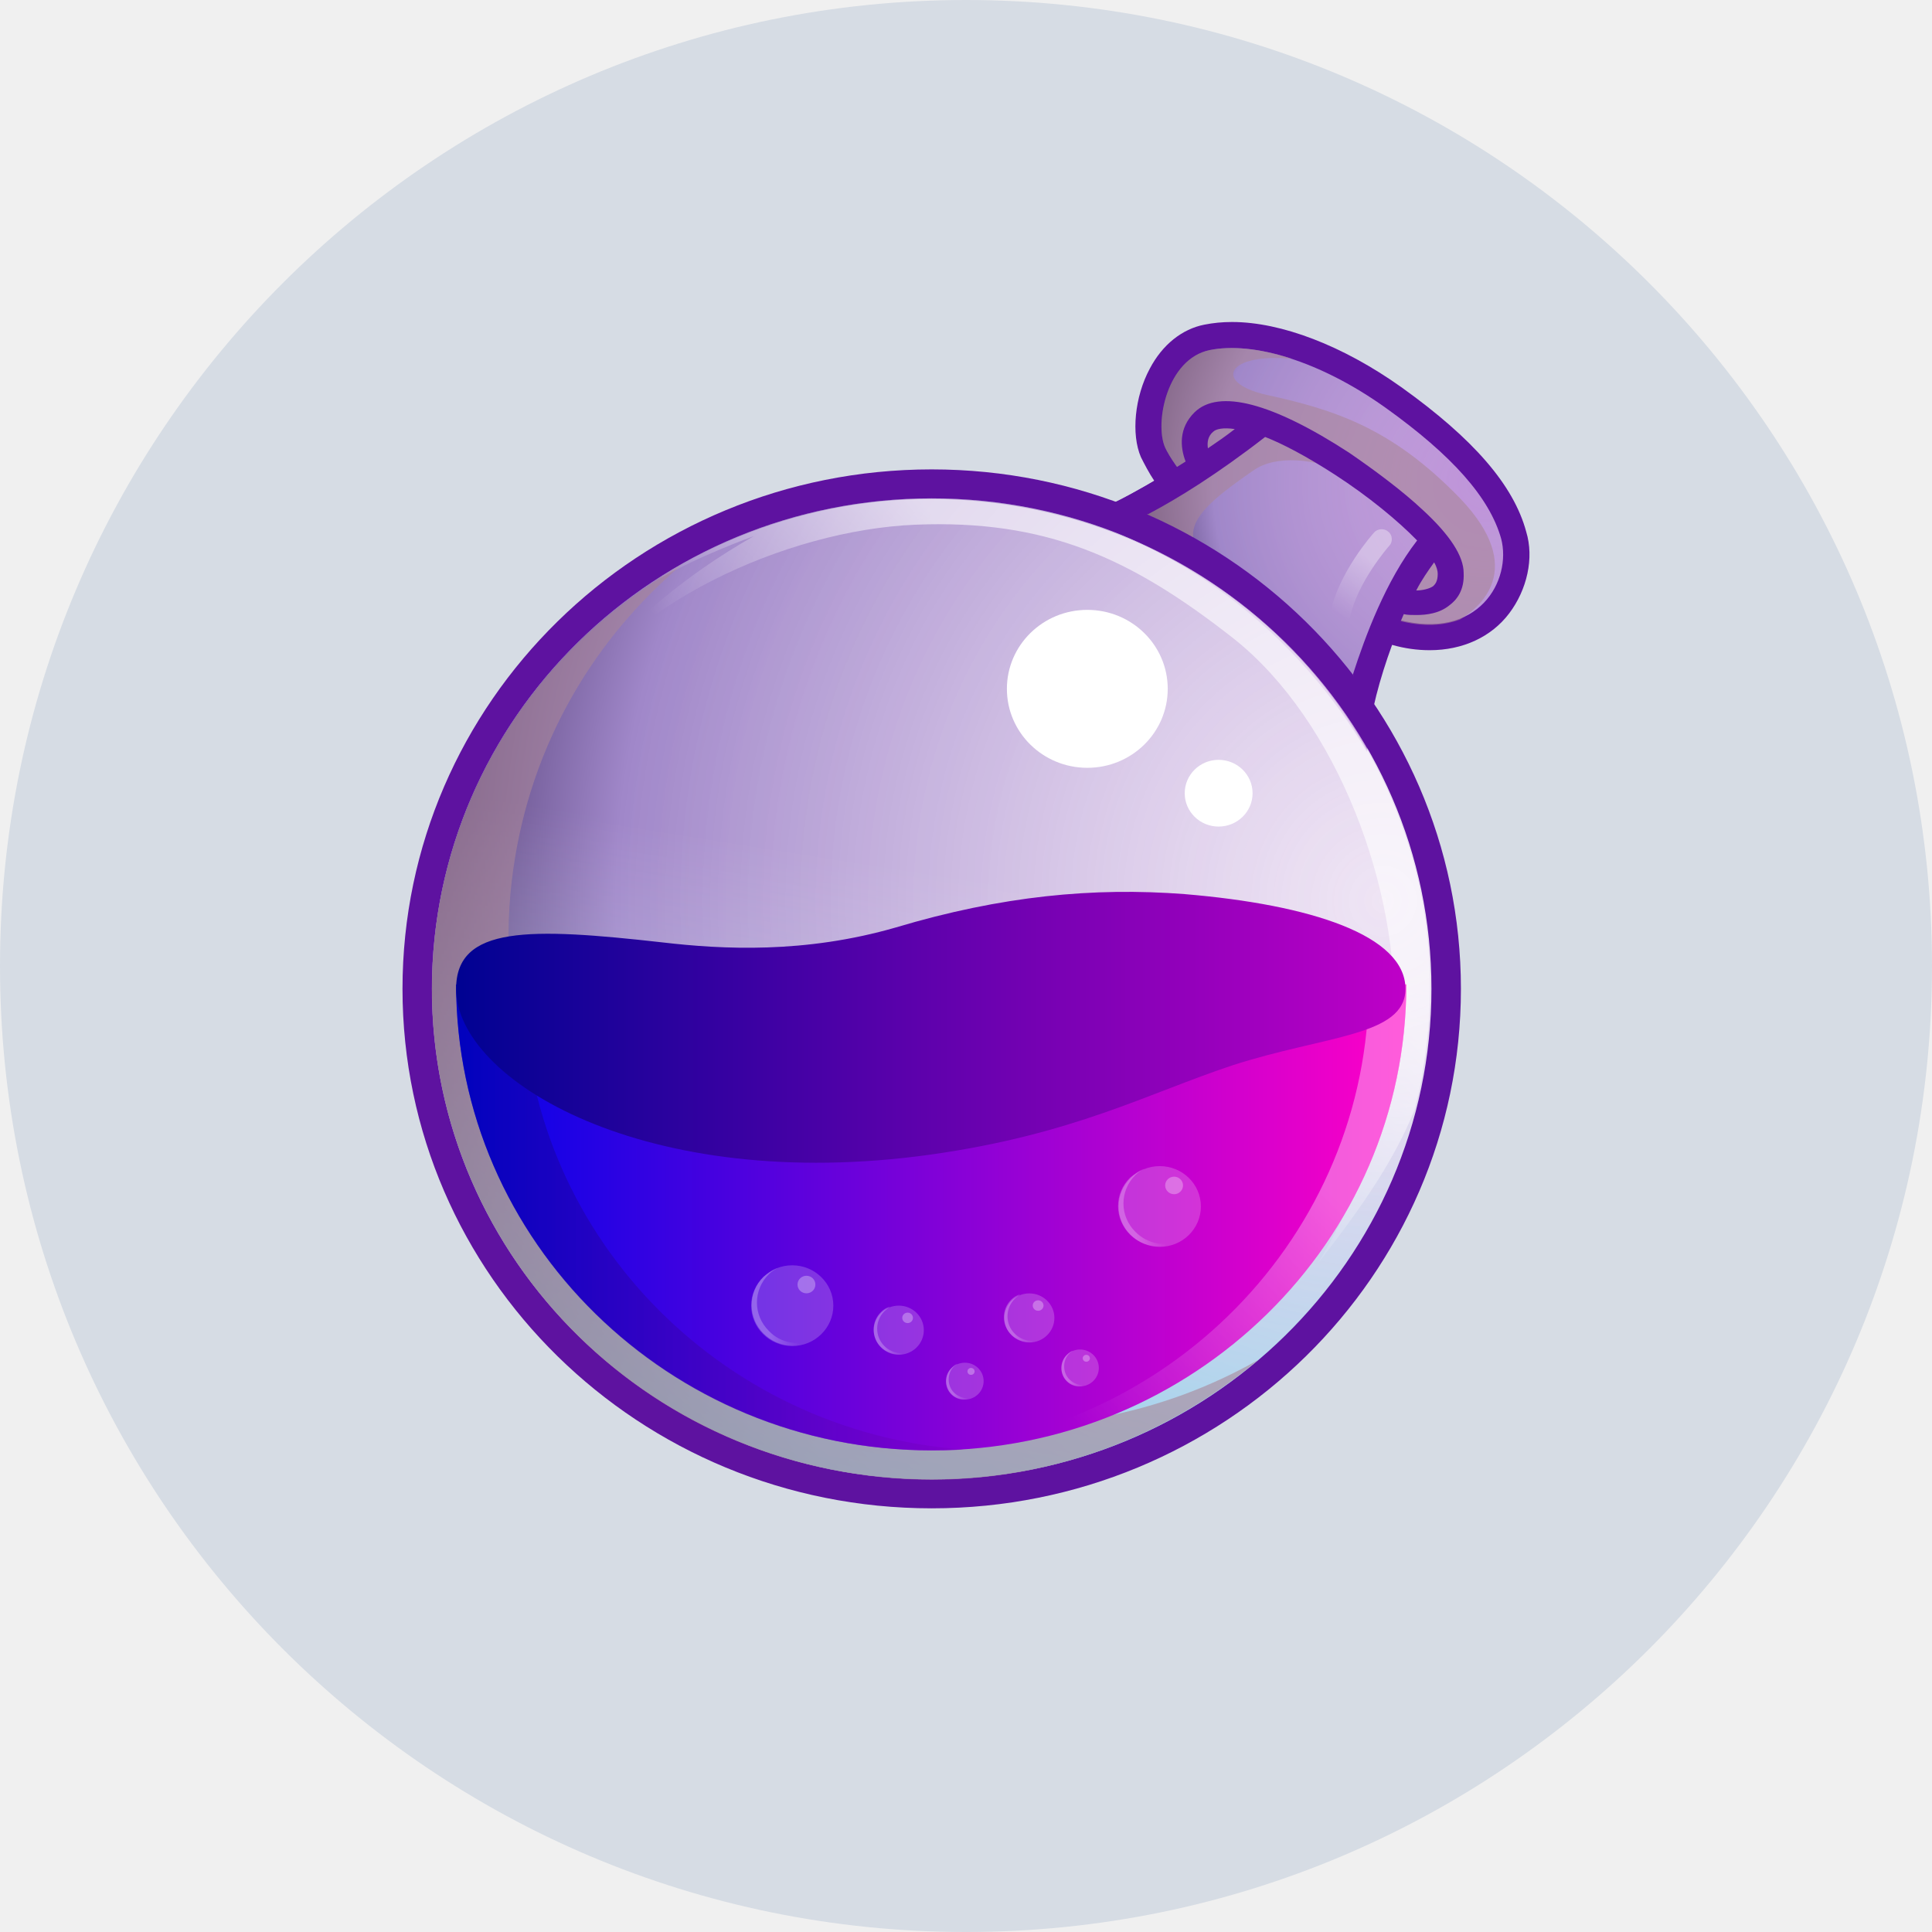
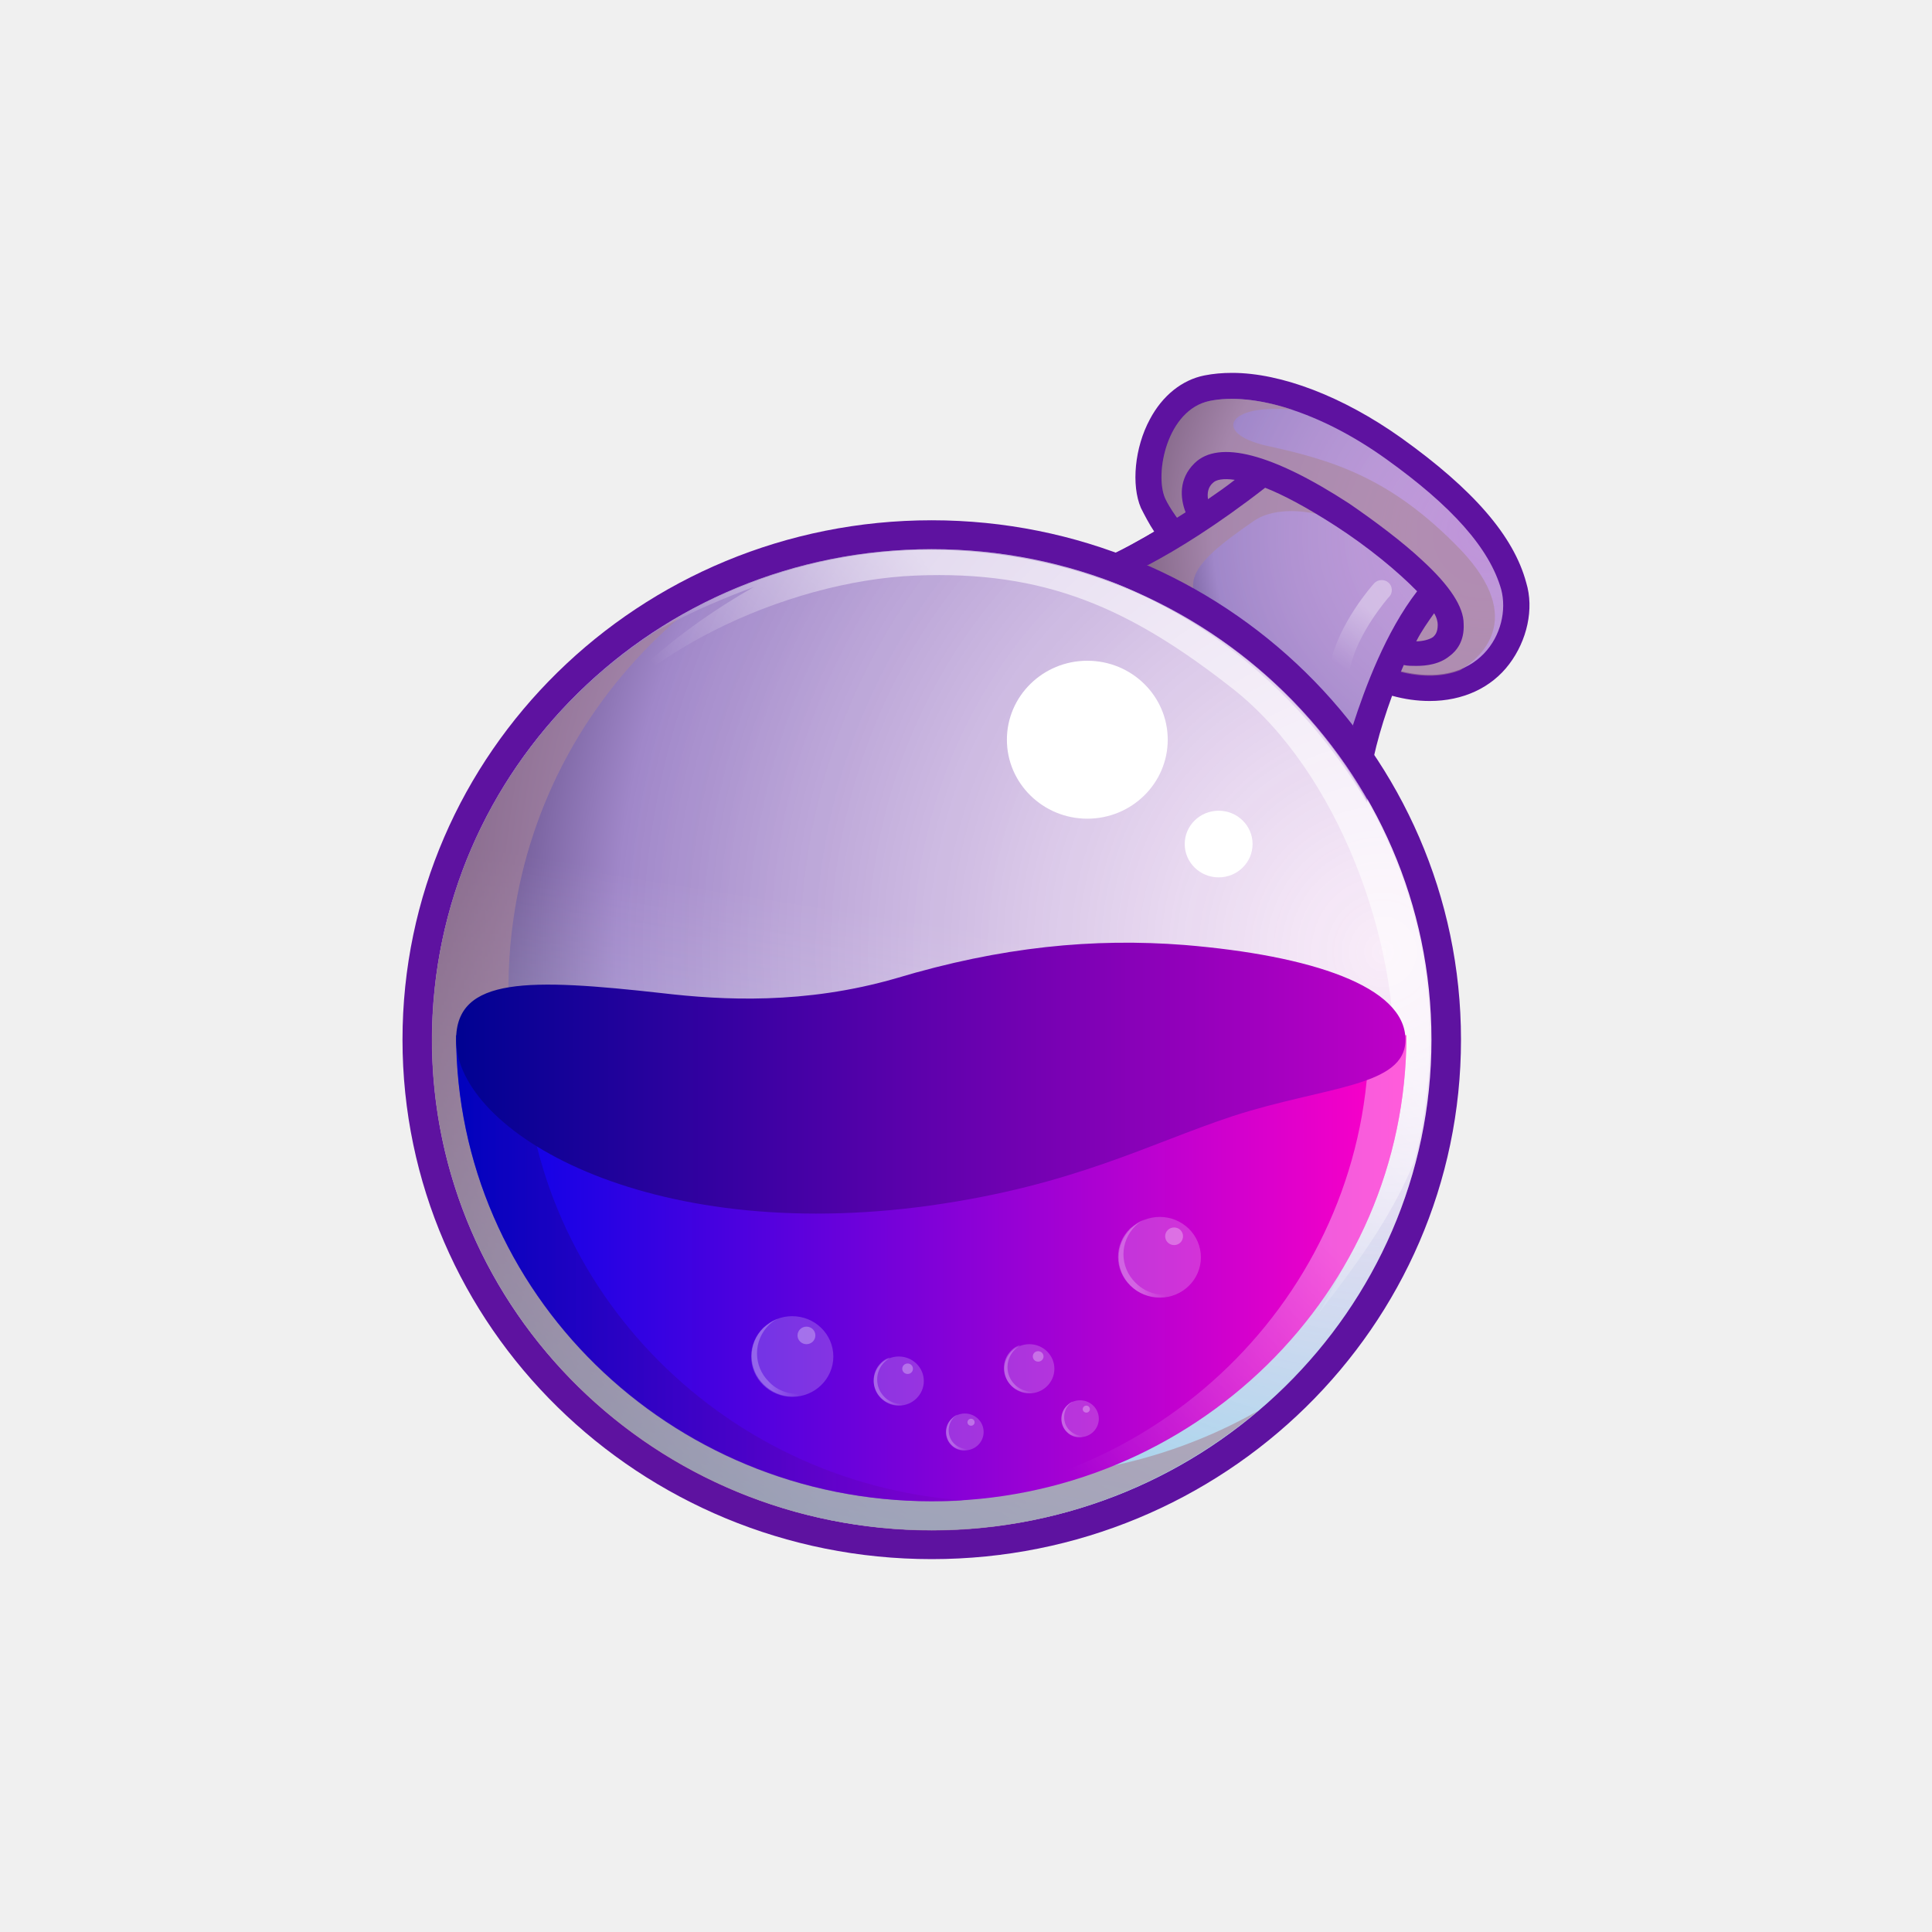
<svg xmlns="http://www.w3.org/2000/svg" width="24" height="24" viewBox="0 0 24 24" fill="none">
-   <circle cx="12" cy="12" r="12" fill="#D6DCE4" />
-   <path d="M18.959 6.605C18.803 6.027 18.304 5.45 17.404 4.807C16.682 4.294 15.916 4 15.305 4C15.183 4 15.072 4.011 14.961 4.033C14.684 4.087 14.439 4.283 14.284 4.578C14.095 4.927 14.05 5.395 14.173 5.679C14.217 5.766 14.273 5.875 14.339 5.973C13.751 6.322 13.418 6.42 13.373 6.431C14.906 6.932 16.183 7.979 16.982 9.341L16.993 9.21C17.027 8.851 17.138 8.436 17.293 8.011C17.449 8.055 17.604 8.077 17.76 8.077C18.171 8.077 18.526 7.913 18.748 7.619C18.97 7.325 19.059 6.932 18.959 6.605Z" fill="#5E12A0" />
-   <path d="M17.36 7.695C18.371 7.968 18.782 7.205 18.648 6.692C18.504 6.18 18.038 5.657 17.216 5.068C16.394 4.48 15.561 4.24 15.028 4.349C14.495 4.458 14.34 5.254 14.473 5.559C14.528 5.679 14.651 5.853 14.817 6.049C14.606 6.191 14.406 6.3 14.24 6.398C15.261 6.845 16.15 7.543 16.816 8.415C16.894 8.12 17.005 7.859 17.105 7.63C17.183 7.641 17.271 7.662 17.36 7.695Z" fill="url(#paint0_radial_5685_19370)" />
-   <path d="M11.574 18.377C15.003 18.377 17.782 15.649 17.782 12.284C17.782 8.918 15.003 6.19 11.574 6.19C8.146 6.19 5.366 8.918 5.366 12.284C5.366 15.649 8.146 18.377 11.574 18.377Z" fill="url(#paint1_radial_5685_19370)" />
-   <path opacity="0.6" d="M18.138 6.191C17.294 5.319 16.584 5.09 15.729 4.904C15.062 4.752 15.24 4.381 16.05 4.457C15.662 4.327 15.295 4.294 15.029 4.348C14.496 4.457 14.34 5.253 14.473 5.558C14.529 5.678 14.651 5.853 14.818 6.049C14.518 6.245 14.263 6.387 14.052 6.496C14.152 6.539 14.274 6.594 14.418 6.67C14.796 6.866 15.207 7.193 15.207 7.193C14.585 6.67 14.718 6.43 15.573 5.842C15.839 5.656 16.328 5.678 16.783 5.907C17.239 6.136 17.772 6.714 17.772 6.714L17.261 7.673C17.294 7.684 17.328 7.695 17.361 7.706C17.683 7.793 17.938 7.771 18.138 7.695C18.372 7.553 18.982 7.074 18.138 6.191Z" fill="#A98698" />
-   <path d="M15.716 5.428C15.938 5.515 16.227 5.667 16.582 5.896C17.004 6.169 17.371 6.474 17.604 6.714C17.215 7.215 16.96 7.902 16.805 8.382C16.882 8.491 16.971 8.6 17.049 8.709C17.127 8.436 17.26 8.033 17.438 7.629C17.482 7.64 17.538 7.64 17.593 7.64C17.726 7.64 17.882 7.619 18.004 7.52C18.093 7.455 18.193 7.335 18.182 7.117C18.182 6.91 18.015 6.648 17.671 6.332C17.427 6.103 17.093 5.853 16.76 5.624C15.805 5.003 15.139 4.828 14.839 5.122C14.639 5.319 14.661 5.558 14.728 5.733C14.373 5.962 14.073 6.125 13.873 6.234C14.006 6.278 14.128 6.332 14.261 6.387C14.617 6.202 15.128 5.885 15.716 5.428ZM17.815 6.986C17.848 7.041 17.86 7.095 17.86 7.128C17.86 7.226 17.826 7.259 17.804 7.281C17.76 7.313 17.671 7.335 17.593 7.335C17.66 7.204 17.737 7.095 17.815 6.986ZM15.072 5.362C15.105 5.33 15.194 5.308 15.339 5.33C15.228 5.417 15.117 5.493 15.005 5.569C14.994 5.493 15.005 5.417 15.072 5.362Z" fill="#5E12A0" />
-   <path d="M11.574 5.831C7.943 5.831 5 8.719 5 12.284C5 15.848 7.943 18.737 11.574 18.737C15.206 18.737 18.148 15.848 18.148 12.284C18.148 8.719 15.195 5.831 11.574 5.831ZM11.574 18.377C8.143 18.377 5.366 15.652 5.366 12.284C5.366 8.916 8.143 6.191 11.574 6.191C15.006 6.191 17.782 8.916 17.782 12.284C17.782 15.652 14.995 18.377 11.574 18.377Z" fill="#5E12A0" />
-   <path opacity="0.6" d="M11.574 18.377C15.003 18.377 17.782 15.649 17.782 12.284C17.782 8.918 15.003 6.19 11.574 6.19C8.146 6.19 5.366 8.918 5.366 12.284C5.366 15.649 8.146 18.377 11.574 18.377Z" fill="url(#paint2_linear_5685_19370)" />
-   <path opacity="0.6" d="M11.53 17.636C8.143 17.102 5.844 13.973 6.399 10.649C6.643 9.177 7.399 7.924 8.465 7.019C6.91 7.902 5.755 9.439 5.444 11.314C4.9 14.638 7.199 17.767 10.575 18.301C12.463 18.606 14.284 18.028 15.627 16.895C14.439 17.57 12.996 17.865 11.53 17.636Z" fill="#A98698" />
-   <path opacity="0.6" d="M12.563 6.278C10.997 6.028 9.475 6.377 8.232 7.15C8.209 7.172 8.187 7.194 8.187 7.194C8.665 6.911 9.364 6.66 9.364 6.66C7.565 7.685 7.01 8.851 7.01 8.851C7.71 7.521 9.764 6.584 11.374 6.518C12.985 6.453 14.04 6.922 15.328 7.935C16.616 8.96 17.393 11.053 17.316 12.71C17.249 14.366 16.361 15.707 16.361 15.707C16.971 14.933 17.338 14.366 17.571 13.789C17.616 13.614 17.66 13.44 17.682 13.255C18.237 9.941 15.95 6.813 12.563 6.278Z" fill="url(#paint3_linear_5685_19370)" />
-   <path d="M17.47 12.229C17.47 15.423 14.827 18.017 11.573 18.017C8.32 18.017 5.666 15.423 5.666 12.229H17.47Z" fill="url(#paint4_linear_5685_19370)" />
+   <path d="M18.959 7.237C18.804 6.659 18.304 6.081 17.404 5.438C16.683 4.926 15.916 4.632 15.306 4.632C15.183 4.632 15.072 4.642 14.961 4.664C14.684 4.719 14.439 4.915 14.284 5.209C14.095 5.558 14.051 6.027 14.173 6.31C14.217 6.397 14.273 6.506 14.339 6.605C13.751 6.953 13.418 7.051 13.373 7.062C14.906 7.564 16.183 8.61 16.982 9.973L16.994 9.842C17.027 9.482 17.138 9.068 17.293 8.643C17.449 8.686 17.604 8.708 17.76 8.708C18.171 8.708 18.526 8.545 18.748 8.25C18.97 7.956 19.059 7.564 18.959 7.237Z" fill="#5E12A0" />
+   <path d="M17.36 8.327C18.371 8.599 18.782 7.836 18.649 7.324C18.504 6.812 18.038 6.288 17.216 5.7C16.394 5.111 15.562 4.871 15.028 4.98C14.495 5.089 14.34 5.885 14.473 6.19C14.529 6.31 14.651 6.485 14.817 6.681C14.606 6.823 14.406 6.932 14.24 7.03C15.262 7.477 16.15 8.174 16.816 9.046C16.894 8.752 17.005 8.49 17.105 8.261C17.183 8.272 17.272 8.294 17.36 8.327Z" fill="url(#paint0_radial_17199_459)" />
+   <path d="M11.574 19.008C15.003 19.008 17.782 16.28 17.782 12.915C17.782 9.55 15.003 6.822 11.574 6.822C8.146 6.822 5.367 9.55 5.367 12.915C5.367 16.28 8.146 19.008 11.574 19.008Z" fill="url(#paint1_radial_17199_459)" />
+   <path opacity="0.6" d="M18.138 6.822C17.294 5.95 16.584 5.721 15.729 5.536C15.062 5.383 15.24 5.013 16.051 5.089C15.662 4.958 15.295 4.926 15.029 4.98C14.496 5.089 14.34 5.885 14.474 6.19C14.529 6.31 14.651 6.484 14.818 6.68C14.518 6.877 14.263 7.018 14.052 7.127C14.152 7.171 14.274 7.226 14.418 7.302C14.796 7.498 15.207 7.825 15.207 7.825C14.585 7.302 14.718 7.062 15.573 6.473C15.84 6.288 16.328 6.31 16.784 6.539C17.239 6.768 17.772 7.345 17.772 7.345L17.261 8.305C17.294 8.316 17.328 8.326 17.361 8.337C17.683 8.425 17.938 8.403 18.138 8.326C18.372 8.185 18.982 7.705 18.138 6.822Z" fill="#A98698" />
+   <path d="M15.716 6.059C15.938 6.146 16.227 6.299 16.583 6.528C17.005 6.8 17.371 7.106 17.604 7.345C17.216 7.847 16.96 8.534 16.805 9.013C16.883 9.122 16.971 9.231 17.049 9.34C17.127 9.068 17.26 8.664 17.438 8.261C17.482 8.272 17.538 8.272 17.593 8.272C17.726 8.272 17.882 8.25 18.004 8.152C18.093 8.087 18.193 7.967 18.182 7.749C18.182 7.542 18.015 7.28 17.671 6.964C17.427 6.735 17.093 6.484 16.76 6.255C15.805 5.634 15.139 5.46 14.839 5.754C14.639 5.95 14.661 6.19 14.728 6.364C14.373 6.593 14.073 6.757 13.873 6.866C14.006 6.909 14.128 6.964 14.262 7.018C14.617 6.833 15.128 6.517 15.716 6.059ZM17.815 7.618C17.849 7.672 17.86 7.727 17.86 7.76C17.86 7.858 17.826 7.89 17.804 7.912C17.76 7.945 17.671 7.967 17.593 7.967C17.66 7.836 17.738 7.727 17.815 7.618ZM15.072 5.994C15.106 5.961 15.194 5.939 15.339 5.961C15.228 6.048 15.117 6.125 15.006 6.201C14.995 6.125 15.006 6.048 15.072 5.994Z" fill="#5E12A0" />
+   <path d="M11.574 6.463C7.943 6.463 5 9.351 5 12.915C5 16.48 7.943 19.368 11.574 19.368C15.206 19.368 18.149 16.48 18.149 12.915C18.149 9.351 15.195 6.463 11.574 6.463ZM11.574 19.009C8.143 19.009 5.367 16.284 5.367 12.915C5.367 9.547 8.143 6.822 11.574 6.822C15.006 6.822 17.782 9.547 17.782 12.915C17.782 16.284 14.995 19.009 11.574 19.009Z" fill="#5E12A0" />
+   <path opacity="0.6" d="M11.574 19.008C15.003 19.008 17.782 16.28 17.782 12.915C17.782 9.55 15.003 6.822 11.574 6.822C8.146 6.822 5.367 9.55 5.367 12.915C5.367 16.28 8.146 19.008 11.574 19.008Z" fill="url(#paint2_linear_17199_459)" />
+   <path opacity="0.6" d="M11.53 18.267C8.143 17.733 5.844 14.605 6.399 11.28C6.643 9.809 7.399 8.555 8.465 7.651C6.91 8.533 5.755 10.07 5.444 11.945C4.9 15.27 7.199 18.398 10.575 18.932C12.463 19.237 14.284 18.66 15.627 17.526C14.439 18.202 12.996 18.496 11.53 18.267Z" fill="#A98698" />
+   <path opacity="0.6" d="M12.563 6.91C10.997 6.659 9.475 7.008 8.232 7.782C8.209 7.804 8.187 7.826 8.187 7.826C8.665 7.542 9.364 7.292 9.364 7.292C7.565 8.316 7.01 9.482 7.01 9.482C7.71 8.153 9.764 7.215 11.374 7.15C12.985 7.084 14.04 7.553 15.328 8.567C16.616 9.591 17.393 11.684 17.316 13.341C17.249 14.998 16.361 16.339 16.361 16.339C16.971 15.565 17.338 14.998 17.571 14.42C17.616 14.246 17.66 14.072 17.682 13.886C18.237 10.572 15.95 7.444 12.563 6.91Z" fill="url(#paint3_linear_17199_459)" />
+   <path d="M17.471 12.861C17.471 16.054 14.828 18.649 11.574 18.649C8.32 18.649 5.666 16.054 5.666 12.861H17.471Z" fill="url(#paint4_linear_17199_459)" />
  <g opacity="0.6">
-     <path opacity="0.6" d="M17.004 12.229C17.004 15.347 14.495 17.898 11.341 18.017C11.419 18.017 11.496 18.017 11.574 18.017C14.828 18.017 17.471 15.423 17.471 12.229H17.004Z" fill="url(#paint5_linear_5685_19370)" />
+     <path opacity="0.6" d="M17.005 12.861C17.005 15.979 14.495 18.529 11.341 18.649C11.419 18.649 11.496 18.649 11.574 18.649C14.828 18.649 17.471 16.055 17.471 12.861H17.005Z" fill="url(#paint5_linear_17199_459)" />
  </g>
  <g opacity="0.7">
-     <path opacity="0.7" d="M6.5 12.229H5.667C5.667 15.423 8.311 18.017 11.564 18.017C11.709 18.017 11.842 18.017 11.975 18.006C8.921 17.789 6.5 15.281 6.5 12.229Z" fill="url(#paint6_linear_5685_19370)" />
+     <path opacity="0.7" d="M6.5 12.861H5.668C5.668 16.055 8.311 18.649 11.564 18.649C11.709 18.649 11.842 18.649 11.975 18.638C8.921 18.42 6.5 15.913 6.5 12.861Z" fill="url(#paint6_linear_17199_459)" />
  </g>
-   <path d="M17.459 12.284C17.459 11.619 16.282 11.238 14.716 11.107C13.584 11.02 12.44 11.129 11.129 11.521C9.997 11.848 8.975 11.794 8.231 11.707C6.576 11.521 5.666 11.499 5.666 12.284C5.666 13.418 8.02 14.835 11.551 14.344C13.339 14.094 14.261 13.581 15.316 13.232C16.46 12.862 17.459 12.873 17.459 12.284Z" fill="url(#paint7_linear_5685_19370)" />
-   <path d="M13.507 9.538C14.059 9.538 14.506 9.099 14.506 8.557C14.506 8.015 14.059 7.576 13.507 7.576C12.955 7.576 12.508 8.015 12.508 8.557C12.508 9.099 12.955 9.538 13.507 9.538Z" fill="white" />
-   <path d="M15.138 10.268C15.371 10.268 15.56 10.082 15.56 9.854C15.56 9.625 15.371 9.439 15.138 9.439C14.905 9.439 14.717 9.625 14.717 9.854C14.717 10.082 14.905 10.268 15.138 10.268Z" fill="white" />
+   <path d="M17.459 12.916C17.459 12.251 16.282 11.869 14.716 11.739C13.584 11.651 12.44 11.76 11.13 12.153C9.997 12.48 8.975 12.425 8.231 12.338C6.576 12.153 5.666 12.131 5.666 12.916C5.666 14.05 8.02 15.466 11.552 14.976C13.339 14.725 14.261 14.213 15.316 13.864C16.46 13.493 17.459 13.504 17.459 12.916Z" fill="url(#paint7_linear_17199_459)" />
+   <path d="M13.507 10.17C14.059 10.17 14.506 9.73 14.506 9.189C14.506 8.647 14.059 8.208 13.507 8.208C12.956 8.208 12.508 8.647 12.508 9.189C12.508 9.73 12.956 10.17 13.507 10.17Z" fill="white" />
+   <path d="M15.139 10.899C15.371 10.899 15.56 10.714 15.56 10.485C15.56 10.256 15.371 10.071 15.139 10.071C14.906 10.071 14.717 10.256 14.717 10.485C14.717 10.714 14.906 10.899 15.139 10.899Z" fill="white" />
  <g opacity="0.6">
-     <path opacity="0.6" d="M16.647 7.772C16.636 7.772 16.625 7.772 16.625 7.772C16.558 7.761 16.514 7.696 16.525 7.619C16.625 7.118 17.047 6.638 17.069 6.616C17.113 6.562 17.202 6.562 17.247 6.606C17.302 6.649 17.302 6.736 17.258 6.78C17.247 6.791 16.858 7.238 16.769 7.674C16.758 7.739 16.703 7.772 16.647 7.772Z" fill="url(#paint8_linear_5685_19370)" />
+     <path opacity="0.6" d="M16.647 8.403C16.636 8.403 16.625 8.403 16.625 8.403C16.559 8.393 16.514 8.327 16.525 8.251C16.625 7.749 17.047 7.27 17.069 7.248C17.114 7.194 17.203 7.194 17.247 7.237C17.302 7.281 17.302 7.368 17.258 7.412C17.247 7.422 16.858 7.869 16.77 8.305C16.758 8.371 16.703 8.403 16.647 8.403Z" fill="url(#paint8_linear_17199_459)" />
  </g>
-   <path opacity="0.2" d="M11.165 16.829C11.337 16.829 11.476 16.693 11.476 16.524C11.476 16.355 11.337 16.219 11.165 16.219C10.993 16.219 10.854 16.355 10.854 16.524C10.854 16.693 10.993 16.829 11.165 16.829Z" fill="white" />
+   <path opacity="0.2" d="M11.165 17.461C11.337 17.461 11.476 17.324 11.476 17.156C11.476 16.987 11.337 16.851 11.165 16.851C10.993 16.851 10.854 16.987 10.854 17.156C10.854 17.324 10.993 17.461 11.165 17.461Z" fill="white" />
  <g opacity="0.4">
-     <path opacity="0.6" d="M10.988 16.723C10.866 16.603 10.866 16.407 10.988 16.287C11.011 16.265 11.033 16.254 11.055 16.232C11.011 16.243 10.977 16.265 10.944 16.298C10.822 16.418 10.822 16.614 10.944 16.734C11.044 16.832 11.199 16.854 11.321 16.788C11.21 16.832 11.077 16.81 10.988 16.723Z" fill="url(#paint9_linear_5685_19370)" />
+     <path opacity="0.6" d="M10.988 17.355C10.866 17.235 10.866 17.038 10.988 16.919C11.011 16.897 11.033 16.886 11.055 16.864C11.011 16.875 10.977 16.897 10.944 16.929C10.822 17.049 10.822 17.246 10.944 17.365C11.044 17.463 11.199 17.485 11.321 17.42C11.21 17.463 11.077 17.442 10.988 17.355Z" fill="url(#paint9_linear_17199_459)" />
  </g>
-   <path opacity="0.3" d="M11.275 16.436C11.311 16.436 11.341 16.407 11.341 16.371C11.341 16.335 11.311 16.306 11.275 16.306C11.238 16.306 11.208 16.335 11.208 16.371C11.208 16.407 11.238 16.436 11.275 16.436Z" fill="white" />
-   <path opacity="0.2" d="M12.787 16.677C12.958 16.677 13.098 16.541 13.098 16.372C13.098 16.203 12.958 16.067 12.787 16.067C12.615 16.067 12.476 16.203 12.476 16.372C12.476 16.541 12.615 16.677 12.787 16.677Z" fill="white" />
+   <path opacity="0.3" d="M11.275 17.068C11.312 17.068 11.341 17.039 11.341 17.003C11.341 16.967 11.312 16.938 11.275 16.938C11.238 16.938 11.208 16.967 11.208 17.003C11.208 17.039 11.238 17.068 11.275 17.068Z" fill="white" />
+   <path opacity="0.2" d="M12.787 17.309C12.959 17.309 13.098 17.172 13.098 17.004C13.098 16.835 12.959 16.698 12.787 16.698C12.615 16.698 12.476 16.835 12.476 17.004C12.476 17.172 12.615 17.309 12.787 17.309Z" fill="white" />
  <g opacity="0.4">
-     <path opacity="0.6" d="M12.607 16.569C12.485 16.45 12.485 16.253 12.607 16.133C12.629 16.112 12.651 16.101 12.673 16.079C12.629 16.09 12.596 16.112 12.562 16.144C12.44 16.264 12.44 16.46 12.562 16.58C12.662 16.678 12.818 16.7 12.94 16.635C12.829 16.678 12.695 16.657 12.607 16.569Z" fill="url(#paint10_linear_5685_19370)" />
+     <path opacity="0.6" d="M12.607 17.201C12.485 17.081 12.485 16.885 12.607 16.765C12.629 16.743 12.651 16.732 12.673 16.71C12.629 16.721 12.596 16.743 12.562 16.776C12.44 16.896 12.44 17.092 12.562 17.212C12.662 17.31 12.818 17.332 12.94 17.266C12.829 17.31 12.696 17.288 12.607 17.201Z" fill="url(#paint10_linear_17199_459)" />
  </g>
-   <path opacity="0.3" d="M12.896 16.283C12.933 16.283 12.963 16.254 12.963 16.218C12.963 16.182 12.933 16.153 12.896 16.153C12.859 16.153 12.829 16.182 12.829 16.218C12.829 16.254 12.859 16.283 12.896 16.283Z" fill="white" />
-   <path opacity="0.2" d="M11.986 17.386C12.115 17.386 12.219 17.283 12.219 17.157C12.219 17.03 12.115 16.928 11.986 16.928C11.857 16.928 11.753 17.03 11.753 17.157C11.753 17.283 11.857 17.386 11.986 17.386Z" fill="white" />
+   <path opacity="0.3" d="M12.896 16.915C12.933 16.915 12.963 16.886 12.963 16.85C12.963 16.814 12.933 16.785 12.896 16.785C12.859 16.785 12.83 16.814 12.83 16.85C12.83 16.886 12.859 16.915 12.896 16.915Z" fill="white" />
+   <path opacity="0.2" d="M11.986 18.017C12.115 18.017 12.219 17.915 12.219 17.788C12.219 17.662 12.115 17.559 11.986 17.559C11.857 17.559 11.753 17.662 11.753 17.788C11.753 17.915 11.857 18.017 11.986 18.017Z" fill="white" />
  <g opacity="0.4">
-     <path opacity="0.6" d="M11.851 17.3C11.763 17.213 11.763 17.06 11.851 16.973C11.863 16.962 11.885 16.951 11.896 16.94C11.863 16.951 11.84 16.973 11.818 16.995C11.729 17.082 11.729 17.235 11.818 17.322C11.896 17.398 12.007 17.409 12.107 17.355C12.018 17.387 11.918 17.365 11.851 17.3Z" fill="url(#paint11_linear_5685_19370)" />
+     <path opacity="0.6" d="M11.851 17.932C11.763 17.844 11.763 17.692 11.851 17.605C11.863 17.594 11.885 17.583 11.896 17.572C11.863 17.583 11.84 17.605 11.818 17.626C11.729 17.714 11.729 17.866 11.818 17.953C11.896 18.03 12.007 18.041 12.107 17.986C12.018 18.019 11.918 17.997 11.851 17.932Z" fill="url(#paint11_linear_17199_459)" />
  </g>
-   <path opacity="0.3" d="M12.062 17.079C12.087 17.079 12.107 17.06 12.107 17.036C12.107 17.012 12.087 16.993 12.062 16.993C12.038 16.993 12.018 17.012 12.018 17.036C12.018 17.06 12.038 17.079 12.062 17.079Z" fill="white" />
-   <path opacity="0.2" d="M13.417 17.222C13.545 17.222 13.65 17.119 13.65 16.993C13.65 16.866 13.545 16.764 13.417 16.764C13.288 16.764 13.184 16.866 13.184 16.993C13.184 17.119 13.288 17.222 13.417 17.222Z" fill="white" />
+   <path opacity="0.3" d="M12.063 17.711C12.087 17.711 12.107 17.692 12.107 17.668C12.107 17.644 12.087 17.624 12.063 17.624C12.038 17.624 12.018 17.644 12.018 17.668C12.018 17.692 12.038 17.711 12.063 17.711Z" fill="white" />
+   <path opacity="0.2" d="M13.417 17.853C13.546 17.853 13.65 17.751 13.65 17.624C13.65 17.498 13.546 17.395 13.417 17.395C13.288 17.395 13.184 17.498 13.184 17.624C13.184 17.751 13.288 17.853 13.417 17.853Z" fill="white" />
  <g opacity="0.4">
-     <path opacity="0.6" d="M13.286 17.137C13.197 17.05 13.197 16.897 13.286 16.81C13.297 16.799 13.319 16.788 13.33 16.777C13.297 16.788 13.275 16.81 13.252 16.832C13.164 16.919 13.164 17.072 13.252 17.159C13.33 17.235 13.441 17.246 13.541 17.192C13.452 17.224 13.352 17.202 13.286 17.137Z" fill="url(#paint12_linear_5685_19370)" />
+     <path opacity="0.6" d="M13.286 17.768C13.197 17.681 13.197 17.529 13.286 17.442C13.297 17.431 13.319 17.42 13.33 17.409C13.297 17.42 13.275 17.442 13.253 17.463C13.164 17.55 13.164 17.703 13.253 17.79C13.33 17.867 13.441 17.878 13.541 17.823C13.453 17.856 13.353 17.834 13.286 17.768Z" fill="url(#paint12_linear_17199_459)" />
  </g>
-   <path opacity="0.3" d="M13.495 16.916C13.519 16.916 13.539 16.897 13.539 16.873C13.539 16.849 13.519 16.83 13.495 16.83C13.47 16.83 13.45 16.849 13.45 16.873C13.45 16.897 13.47 16.916 13.495 16.916Z" fill="white" />
-   <path opacity="0.2" d="M9.841 16.721C10.123 16.721 10.352 16.496 10.352 16.219C10.352 15.943 10.123 15.718 9.841 15.718C9.559 15.718 9.331 15.943 9.331 16.219C9.331 16.496 9.559 16.721 9.841 16.721Z" fill="white" />
+   <path opacity="0.3" d="M13.495 17.548C13.519 17.548 13.539 17.529 13.539 17.505C13.539 17.481 13.519 17.461 13.495 17.461C13.47 17.461 13.45 17.481 13.45 17.505C13.45 17.529 13.47 17.548 13.495 17.548Z" fill="white" />
+   <path opacity="0.2" d="M9.841 17.352C10.123 17.352 10.352 17.128 10.352 16.851C10.352 16.574 10.123 16.35 9.841 16.35C9.559 16.35 9.331 16.574 9.331 16.851C9.331 17.128 9.559 17.352 9.841 17.352Z" fill="white" />
  <g opacity="0.4">
-     <path opacity="0.6" d="M9.553 16.535C9.353 16.339 9.353 16.023 9.553 15.826C9.586 15.794 9.62 15.772 9.664 15.75C9.598 15.772 9.542 15.815 9.487 15.859C9.287 16.055 9.287 16.371 9.487 16.568C9.653 16.731 9.908 16.764 10.108 16.644C9.92 16.72 9.697 16.687 9.553 16.535Z" fill="url(#paint13_linear_5685_19370)" />
+     <path opacity="0.6" d="M9.553 17.166C9.354 16.97 9.354 16.654 9.553 16.458C9.587 16.425 9.62 16.403 9.664 16.382C9.598 16.403 9.542 16.447 9.487 16.491C9.287 16.687 9.287 17.003 9.487 17.199C9.653 17.363 9.909 17.395 10.108 17.275C9.92 17.352 9.698 17.319 9.553 17.166Z" fill="url(#paint13_linear_17199_459)" />
  </g>
-   <path opacity="0.3" d="M10.018 16.066C10.08 16.066 10.129 16.018 10.129 15.957C10.129 15.897 10.08 15.848 10.018 15.848C9.957 15.848 9.907 15.897 9.907 15.957C9.907 16.018 9.957 16.066 10.018 16.066Z" fill="white" />
-   <path opacity="0.2" d="M14.407 15.489C14.689 15.489 14.918 15.264 14.918 14.987C14.918 14.71 14.689 14.486 14.407 14.486C14.125 14.486 13.896 14.71 13.896 14.987C13.896 15.264 14.125 15.489 14.407 15.489Z" fill="white" />
+   <path opacity="0.3" d="M10.018 16.698C10.08 16.698 10.129 16.649 10.129 16.589C10.129 16.529 10.08 16.48 10.018 16.48C9.957 16.48 9.907 16.529 9.907 16.589C9.907 16.649 9.957 16.698 10.018 16.698Z" fill="white" />
+   <path opacity="0.2" d="M14.407 16.12C14.689 16.12 14.918 15.896 14.918 15.619C14.918 15.342 14.689 15.117 14.407 15.117C14.125 15.117 13.897 15.342 13.897 15.619C13.897 15.896 14.125 16.12 14.407 16.12Z" fill="white" />
  <g opacity="0.4">
-     <path opacity="0.6" d="M14.106 15.304C13.906 15.108 13.906 14.792 14.106 14.595C14.139 14.563 14.172 14.541 14.217 14.519C14.15 14.541 14.095 14.584 14.039 14.628C13.839 14.824 13.839 15.14 14.039 15.337C14.206 15.5 14.461 15.533 14.661 15.413C14.472 15.489 14.261 15.457 14.106 15.304Z" fill="url(#paint14_linear_5685_19370)" />
+     <path opacity="0.6" d="M14.106 15.935C13.906 15.739 13.906 15.423 14.106 15.227C14.139 15.194 14.172 15.172 14.217 15.151C14.15 15.172 14.095 15.216 14.039 15.26C13.839 15.456 13.839 15.772 14.039 15.968C14.206 16.132 14.461 16.164 14.661 16.044C14.472 16.121 14.261 16.088 14.106 15.935Z" fill="url(#paint14_linear_17199_459)" />
  </g>
-   <path opacity="0.3" d="M14.585 14.835C14.646 14.835 14.696 14.786 14.696 14.726C14.696 14.666 14.646 14.617 14.585 14.617C14.524 14.617 14.474 14.666 14.474 14.726C14.474 14.786 14.524 14.835 14.585 14.835Z" fill="white" />
+   <path opacity="0.3" d="M14.585 15.467C14.647 15.467 14.696 15.418 14.696 15.357C14.696 15.297 14.647 15.248 14.585 15.248C14.524 15.248 14.474 15.297 14.474 15.357C14.474 15.418 14.524 15.467 14.585 15.467Z" fill="white" />
  <defs>
-     <radialGradient id="paint0_radial_5685_19370" cx="0" cy="0" r="1" gradientUnits="userSpaceOnUse" gradientTransform="translate(18.4459 6.00561) scale(4.9634 4.87178)">
+     <radialGradient id="paint0_radial_17199_459" cx="0" cy="0" r="1" gradientUnits="userSpaceOnUse" gradientTransform="translate(18.4461 6.63721) scale(4.9634 4.87178)">
      <stop stop-color="#FFEAFF" stop-opacity="0.6" />
      <stop offset="0.681" stop-color="#A087C9" />
      <stop offset="1" stop-color="#10002F" />
    </radialGradient>
-     <radialGradient id="paint1_radial_5685_19370" cx="0" cy="0" r="1" gradientUnits="userSpaceOnUse" gradientTransform="translate(17.1465 11.2015) scale(13.9007 14.5111)">
+     <radialGradient id="paint1_radial_17199_459" cx="0" cy="0" r="1" gradientUnits="userSpaceOnUse" gradientTransform="translate(17.1466 11.8331) scale(13.9007 14.5111)">
      <stop stop-color="#FFEAFF" stop-opacity="0.6" />
      <stop offset="0.681" stop-color="#A087C9" />
      <stop offset="1" stop-color="#10002F" />
    </radialGradient>
-     <linearGradient id="paint2_linear_5685_19370" x1="10.579" y1="18.291" x2="12.493" y2="6.255" gradientUnits="userSpaceOnUse">
+     <linearGradient id="paint2_linear_17199_459" x1="10.579" y1="18.922" x2="12.493" y2="6.887" gradientUnits="userSpaceOnUse">
      <stop stop-color="#81FFFF" />
      <stop offset="0.62" stop-color="white" stop-opacity="0" />
    </linearGradient>
-     <linearGradient id="paint3_linear_5685_19370" x1="15.949" y1="8.146" x2="10.903" y2="12.863" gradientUnits="userSpaceOnUse">
+     <linearGradient id="paint3_linear_17199_459" x1="15.949" y1="8.778" x2="10.903" y2="13.495" gradientUnits="userSpaceOnUse">
      <stop offset="0.289" stop-color="white" />
      <stop offset="0.78" stop-color="white" stop-opacity="0" />
    </linearGradient>
-     <linearGradient id="paint4_linear_5685_19370" x1="5.671" y1="15.12" x2="17.468" y2="15.12" gradientUnits="userSpaceOnUse">
+     <linearGradient id="paint4_linear_17199_459" x1="5.671" y1="15.751" x2="17.468" y2="15.751" gradientUnits="userSpaceOnUse">
      <stop stop-color="#0002E9" />
      <stop offset="0.995" stop-color="#FF00C7" />
    </linearGradient>
-     <linearGradient id="paint5_linear_5685_19370" x1="18.026" y1="12.737" x2="11.718" y2="18.811" gradientUnits="userSpaceOnUse">
+     <linearGradient id="paint5_linear_17199_459" x1="18.026" y1="13.369" x2="11.718" y2="19.442" gradientUnits="userSpaceOnUse">
      <stop offset="0.289" stop-color="white" />
      <stop offset="0.78" stop-color="white" stop-opacity="0" />
    </linearGradient>
-     <linearGradient id="paint6_linear_5685_19370" x1="5.672" y1="15.12" x2="11.984" y2="15.12" gradientUnits="userSpaceOnUse">
+     <linearGradient id="paint6_linear_17199_459" x1="5.673" y1="15.752" x2="11.984" y2="15.752" gradientUnits="userSpaceOnUse">
      <stop stop-color="#000292" />
      <stop offset="0.995" stop-color="#7D00C7" />
    </linearGradient>
-     <linearGradient id="paint7_linear_5685_19370" x1="5.678" y1="12.765" x2="17.46" y2="12.765" gradientUnits="userSpaceOnUse">
+     <linearGradient id="paint7_linear_17199_459" x1="5.679" y1="13.397" x2="17.46" y2="13.397" gradientUnits="userSpaceOnUse">
      <stop stop-color="#000292" />
      <stop offset="0.995" stop-color="#BE00C7" />
    </linearGradient>
-     <linearGradient id="paint8_linear_5685_19370" x1="17.265" y1="6.563" x2="16.441" y2="7.927" gradientUnits="userSpaceOnUse">
+     <linearGradient id="paint8_linear_17199_459" x1="17.265" y1="7.195" x2="16.441" y2="8.559" gradientUnits="userSpaceOnUse">
      <stop offset="0.289" stop-color="white" />
      <stop offset="0.78" stop-color="white" stop-opacity="0" />
    </linearGradient>
-     <linearGradient id="paint9_linear_5685_19370" x1="10.852" y1="16.536" x2="11.322" y2="16.536" gradientUnits="userSpaceOnUse">
+     <linearGradient id="paint9_linear_17199_459" x1="10.852" y1="17.168" x2="11.322" y2="17.168" gradientUnits="userSpaceOnUse">
      <stop offset="0.289" stop-color="white" />
      <stop offset="0.78" stop-color="white" stop-opacity="0" />
    </linearGradient>
-     <linearGradient id="paint10_linear_5685_19370" x1="12.469" y1="16.38" x2="12.939" y2="16.38" gradientUnits="userSpaceOnUse">
+     <linearGradient id="paint10_linear_17199_459" x1="12.469" y1="17.012" x2="12.939" y2="17.012" gradientUnits="userSpaceOnUse">
      <stop offset="0.289" stop-color="white" />
      <stop offset="0.78" stop-color="white" stop-opacity="0" />
    </linearGradient>
-     <linearGradient id="paint11_linear_5685_19370" x1="11.745" y1="17.16" x2="12.098" y2="17.16" gradientUnits="userSpaceOnUse">
+     <linearGradient id="paint11_linear_17199_459" x1="11.745" y1="17.792" x2="12.098" y2="17.792" gradientUnits="userSpaceOnUse">
      <stop offset="0.289" stop-color="white" />
      <stop offset="0.78" stop-color="white" stop-opacity="0" />
    </linearGradient>
-     <linearGradient id="paint12_linear_5685_19370" x1="13.18" y1="16.997" x2="13.532" y2="16.997" gradientUnits="userSpaceOnUse">
+     <linearGradient id="paint12_linear_17199_459" x1="13.18" y1="17.629" x2="13.532" y2="17.629" gradientUnits="userSpaceOnUse">
      <stop offset="0.289" stop-color="white" />
      <stop offset="0.78" stop-color="white" stop-opacity="0" />
    </linearGradient>
-     <linearGradient id="paint13_linear_5685_19370" x1="9.332" y1="16.232" x2="10.099" y2="16.232" gradientUnits="userSpaceOnUse">
+     <linearGradient id="paint13_linear_17199_459" x1="9.332" y1="16.863" x2="10.099" y2="16.863" gradientUnits="userSpaceOnUse">
      <stop offset="0.289" stop-color="white" />
      <stop offset="0.78" stop-color="white" stop-opacity="0" />
    </linearGradient>
-     <linearGradient id="paint14_linear_5685_19370" x1="13.889" y1="15" x2="14.656" y2="15" gradientUnits="userSpaceOnUse">
+     <linearGradient id="paint14_linear_17199_459" x1="13.889" y1="15.632" x2="14.656" y2="15.632" gradientUnits="userSpaceOnUse">
      <stop offset="0.289" stop-color="white" />
      <stop offset="0.78" stop-color="white" stop-opacity="0" />
    </linearGradient>
  </defs>
</svg>
